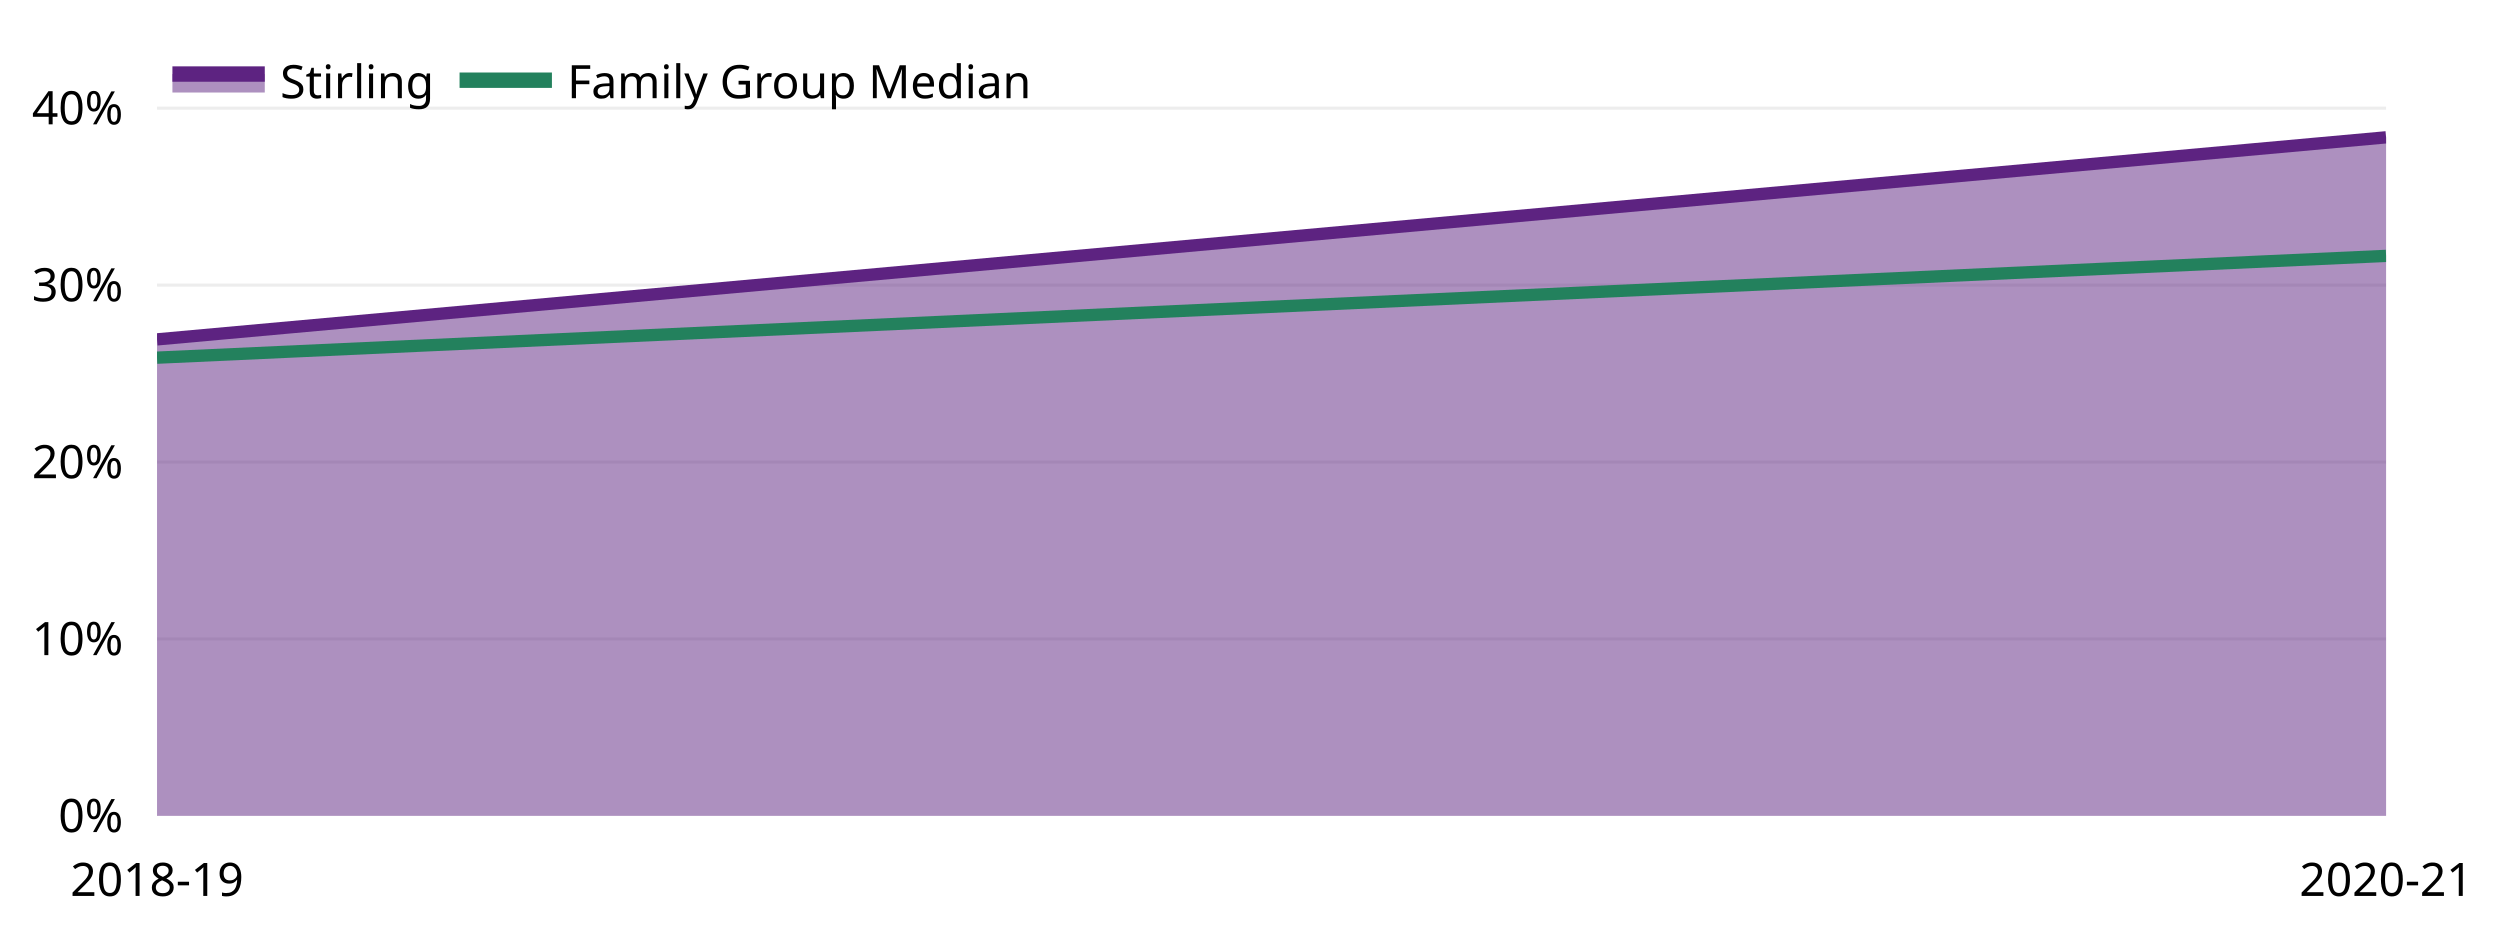
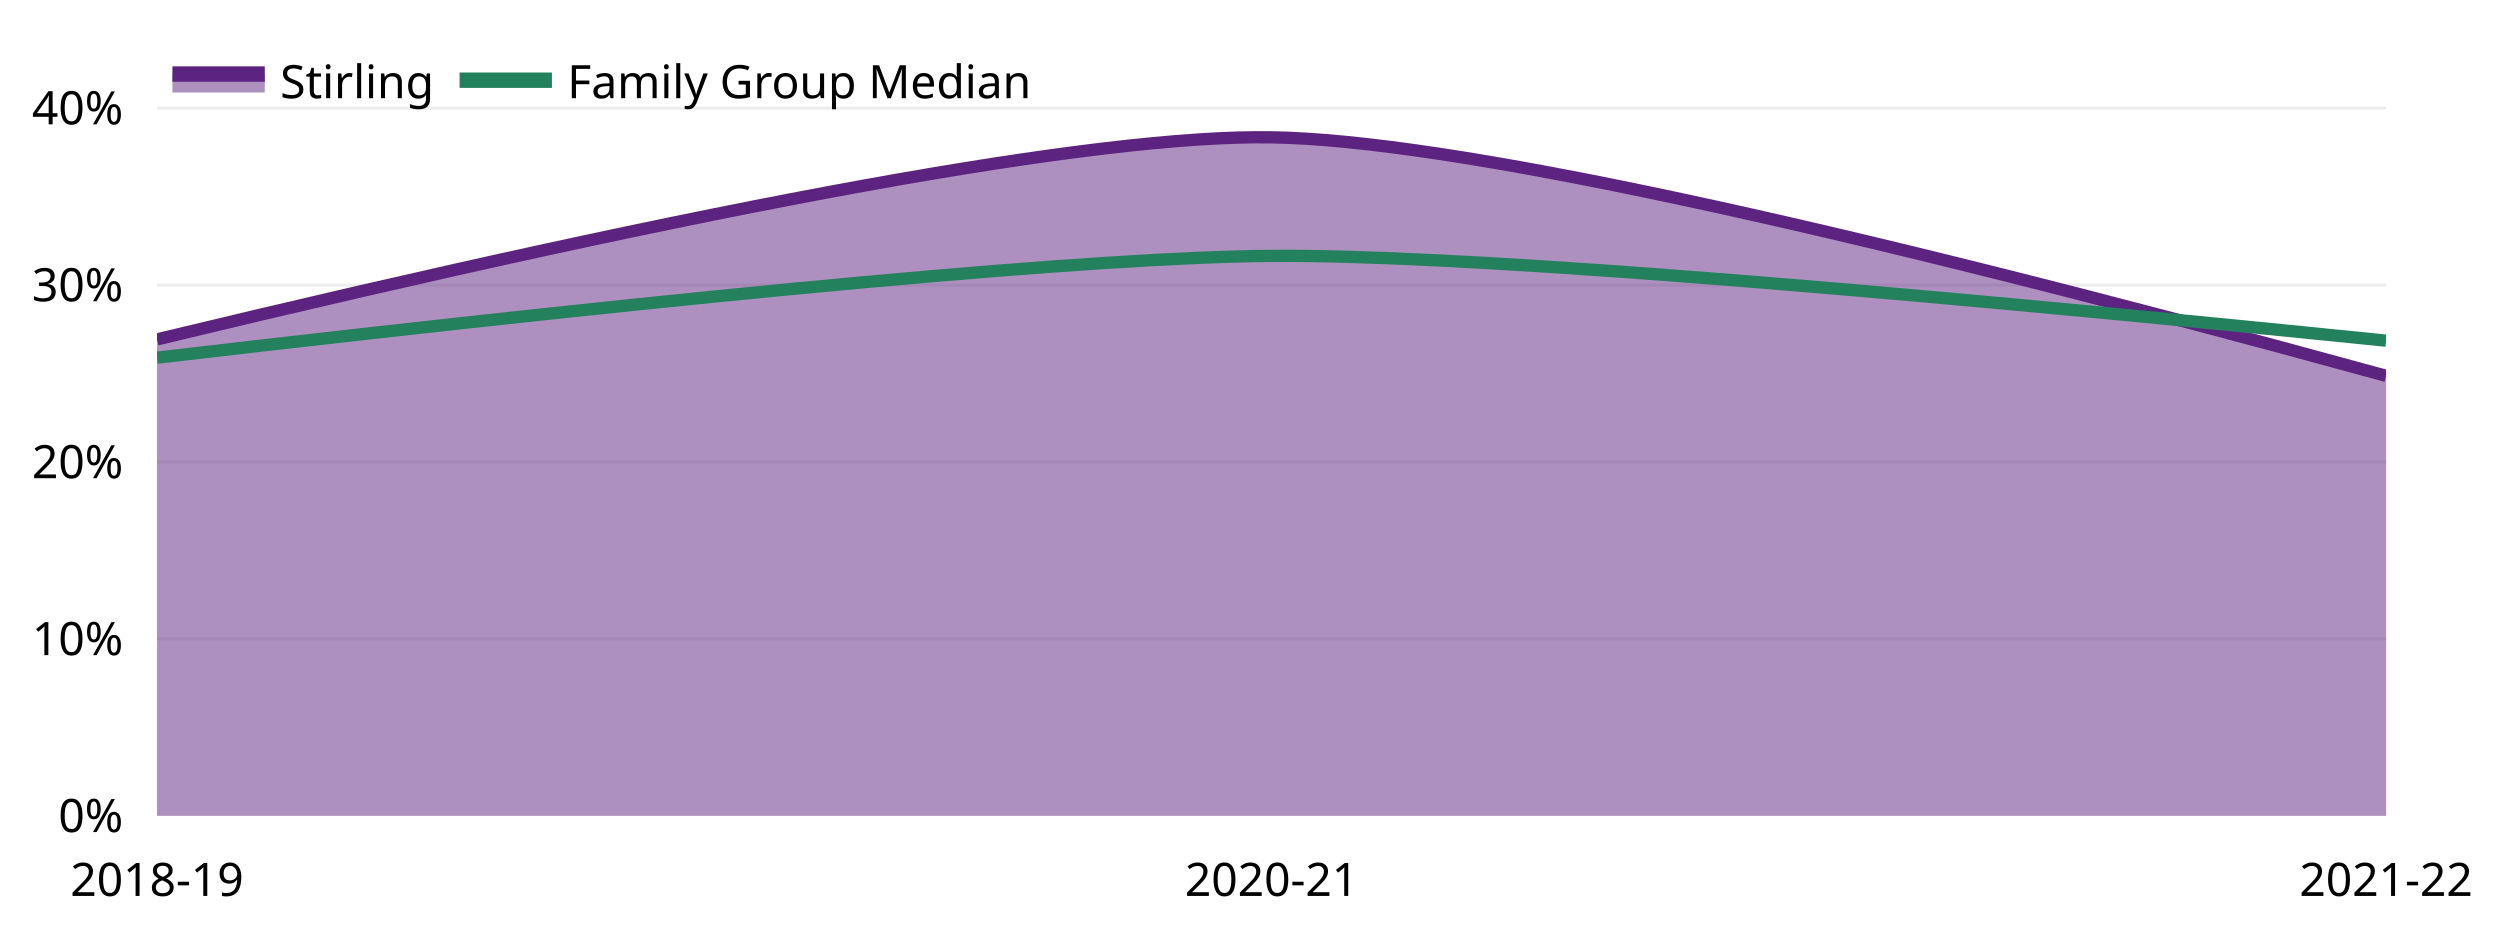
<svg xmlns="http://www.w3.org/2000/svg" class="main-svg" width="812" height="305" style="" viewBox="0 0 812 305">
  <rect x="0" y="0" width="812" height="305" style="fill: rgb(255, 255, 255); fill-opacity: 1;" />
-   <defs id="defs-bdc61a">
+   <defs id="defs-074b9b">
    <g class="clips">
-       <clipPath id="clipbdc61axyplot" class="plotclip">
+       <clipPath id="clip074b9bxyplot" class="plotclip">
        <rect width="724" height="232" />
      </clipPath>
-       <clipPath class="axesclip" id="clipbdc61ax">
+       <clipPath class="axesclip" id="clip074b9bx">
        <rect x="51" y="0" width="724" height="305" />
      </clipPath>
-       <clipPath class="axesclip" id="clipbdc61ay">
+       <clipPath class="axesclip" id="clip074b9by">
        <rect x="0" y="33" width="812" height="232" />
      </clipPath>
-       <clipPath class="axesclip" id="clipbdc61axy">
+       <clipPath class="axesclip" id="clip074b9bxy">
        <rect x="51" y="33" width="724" height="232" />
      </clipPath>
    </g>
    <g class="gradients" />
    <g class="patterns" />
  </defs>
  <g class="bglayer">
    <rect class="bg" x="41" y="23" width="744" height="252" style="fill: rgb(0, 0, 0); fill-opacity: 0; stroke-width: 0;" />
  </g>
  <g class="layer-below">
    <g class="imagelayer" />
    <g class="shapelayer" />
  </g>
  <g class="cartesianlayer">
    <g class="subplot xy">
      <g class="layer-subplot">
        <g class="shapelayer" />
        <g class="imagelayer" />
      </g>
      <g class="gridlayer">
-         <g class="x" />
+         <g class="x">
+           <path class="xgrid crisp" transform="translate(413,0)" d="M0,33v232" style="stroke: rgb(255, 255, 255); stroke-opacity: 1; stroke-width: 1px;" />
+         </g>
        <g class="y">
          <path class="ygrid crisp" transform="translate(0,207.53)" d="M51,0h724" style="stroke: rgb(237, 237, 237); stroke-opacity: 1; stroke-width: 1px;" />
          <path class="ygrid crisp" transform="translate(0,150.07)" d="M51,0h724" style="stroke: rgb(237, 237, 237); stroke-opacity: 1; stroke-width: 1px;" />
          <path class="ygrid crisp" transform="translate(0,92.6)" d="M51,0h724" style="stroke: rgb(237, 237, 237); stroke-opacity: 1; stroke-width: 1px;" />
          <path class="ygrid crisp" transform="translate(0,35.13)" d="M51,0h724" style="stroke: rgb(237, 237, 237); stroke-opacity: 1; stroke-width: 1px;" />
        </g>
      </g>
      <g class="zerolinelayer">
        <path class="yzl zl crisp" transform="translate(0,265)" d="M51,0h724" style="stroke: rgb(255, 255, 255); stroke-opacity: 1; stroke-width: 2px;" />
      </g>
      <path class="xlines-below" />
      <path class="ylines-below" />
      <g class="overlines-below" />
      <g class="xaxislayer-below" />
      <g class="yaxislayer-below" />
      <g class="overaxes-below" />
-       <g class="plot" transform="translate(51,33)" clip-path="url(#clipbdc61axyplot)">
+       <g class="plot" transform="translate(51,33)" clip-path="url(#clip074b9bxyplot)">
        <g class="scatterlayer mlayer">
-           <g class="trace scatter traceaa172b" style="stroke-miterlimit: 2;">
+           <g class="trace scatter tracef155b6" style="stroke-miterlimit: 2;">
            <g class="fills">
              <g>
-                 <path class="js-fill" d="M724,232L0,232L0,77.23L724,11.6" style="fill: rgb(93, 35, 129); fill-opacity: 0.5; stroke-width: 0;" />
+                 <path class="js-fill" d="M724,232L0,232L0,77.23Q277.66,10.27 362,11.6Q446.6,12.93 724,89.08" style="fill: rgb(93, 35, 129); fill-opacity: 0.5; stroke-width: 0;" />
              </g>
            </g>
            <g class="errorbars" />
            <g class="lines">
-               <path class="js-line" d="M0,77.23L724,11.6" style="vector-effect: non-scaling-stroke; fill: none; stroke: rgb(93, 35, 129); stroke-opacity: 1; stroke-width: 4px; opacity: 1;" />
+               <path class="js-line" d="M0,77.23Q277.66,10.27 362,11.6Q446.6,12.93 724,89.08" style="vector-effect: non-scaling-stroke; fill: none; stroke: rgb(93, 35, 129); stroke-opacity: 1; stroke-width: 4px; opacity: 1;" />
            </g>
            <g class="points" />
            <g class="text" />
          </g>
-           <g class="trace scatter tracef83db3" style="stroke-miterlimit: 2; opacity: 1;">
+           <g class="trace scatter trace697718" style="stroke-miterlimit: 2; opacity: 1;">
            <g class="fills" />
            <g class="errorbars" />
            <g class="lines">
-               <path class="js-line" d="M0,83.17L724,50.11" style="vector-effect: non-scaling-stroke; fill: none; stroke: rgb(35, 129, 93); stroke-opacity: 1; stroke-width: 4px; opacity: 1;" />
+               <path class="js-line" d="M0,83.17Q277.51,50.75 362,50.11Q446.44,49.47 724,77.65" style="vector-effect: non-scaling-stroke; fill: none; stroke: rgb(35, 129, 93); stroke-opacity: 1; stroke-width: 4px; opacity: 1;" />
            </g>
            <g class="points" />
            <g class="text" />
          </g>
        </g>
      </g>
      <g class="overplot" />
      <path class="xlines-above crisp" d="M0,0" style="fill: none;" />
      <path class="ylines-above crisp" d="M0,0" style="fill: none;" />
      <g class="overlines-above" />
      <g class="xaxislayer-above">
        <g class="xtick">
          <text text-anchor="middle" x="0" y="291" transform="translate(51,0)" style="font-family: 'Segoe UI Semibold'; font-size: 15px; fill: rgb(0, 0, 0); fill-opacity: 1; white-space: pre; opacity: 1;">2018-19</text>
        </g>
        <g class="xtick">
-           <text text-anchor="middle" x="0" y="291" transform="translate(775,0)" style="font-family: 'Segoe UI Semibold'; font-size: 15px; fill: rgb(0, 0, 0); fill-opacity: 1; white-space: pre; opacity: 1;">2020-21</text>
+           <text text-anchor="middle" x="0" y="291" transform="translate(413,0)" style="font-family: 'Segoe UI Semibold'; font-size: 15px; fill: rgb(0, 0, 0); fill-opacity: 1; white-space: pre; opacity: 1;">2020-21</text>
+         </g>
+         <g class="xtick">
+           <text text-anchor="middle" x="0" y="291" transform="translate(775,0)" style="font-family: 'Segoe UI Semibold'; font-size: 15px; fill: rgb(0, 0, 0); fill-opacity: 1; white-space: pre; opacity: 1;">2021-22</text>
        </g>
      </g>
      <g class="yaxislayer-above">
        <g class="ytick">
          <text text-anchor="end" x="40" y="5.25" transform="translate(0,265)" style="font-family: 'Segoe UI Semibold'; font-size: 15px; fill: rgb(0, 0, 0); fill-opacity: 1; white-space: pre; opacity: 1;">0%</text>
        </g>
        <g class="ytick">
          <text text-anchor="end" x="40" y="5.25" style="font-family: 'Segoe UI Semibold'; font-size: 15px; fill: rgb(0, 0, 0); fill-opacity: 1; white-space: pre; opacity: 1;" transform="translate(0,207.53)">10%</text>
        </g>
        <g class="ytick">
          <text text-anchor="end" x="40" y="5.25" style="font-family: 'Segoe UI Semibold'; font-size: 15px; fill: rgb(0, 0, 0); fill-opacity: 1; white-space: pre; opacity: 1;" transform="translate(0,150.07)">20%</text>
        </g>
        <g class="ytick">
          <text text-anchor="end" x="40" y="5.25" style="font-family: 'Segoe UI Semibold'; font-size: 15px; fill: rgb(0, 0, 0); fill-opacity: 1; white-space: pre; opacity: 1;" transform="translate(0,92.6)">30%</text>
        </g>
        <g class="ytick">
          <text text-anchor="end" x="40" y="5.25" style="font-family: 'Segoe UI Semibold'; font-size: 15px; fill: rgb(0, 0, 0); fill-opacity: 1; white-space: pre; opacity: 1;" transform="translate(0,35.13)">40%</text>
        </g>
      </g>
      <g class="overaxes-above" />
    </g>
  </g>
  <g class="polarlayer" />
  <g class="smithlayer" />
  <g class="ternarylayer" />
  <g class="geolayer" />
  <g class="funnelarealayer" />
  <g class="pielayer" />
  <g class="iciclelayer" />
  <g class="treemaplayer" />
  <g class="sunburstlayer" />
  <g class="glimages" />
-   <defs id="topdefs-bdc61a">
+   <defs id="topdefs-074b9b">
    <g class="clips" />
-     <clipPath id="legendbdc61a">
+     <clipPath id="legend074b9b">
      <rect width="285" height="33" x="0" y="0" />
    </clipPath>
  </defs>
  <g class="layer-above">
    <g class="imagelayer" />
    <g class="shapelayer" />
  </g>
  <g class="infolayer">
    <g class="legend" pointer-events="all" transform="translate(51,9.8)">
      <rect class="bg" shape-rendering="crispEdges" width="285" height="33" x="0" y="0" style="stroke: rgb(68, 68, 68); stroke-opacity: 1; fill: rgb(0, 0, 0); fill-opacity: 0; stroke-width: 0px;" />
-       <g class="scrollbox" transform="" clip-path="url(#legendbdc61a)">
+       <g class="scrollbox" transform="" clip-path="url(#legend074b9b)">
        <g class="groups">
          <g class="traces" transform="translate(0,16.25)" style="opacity: 1;">
            <text class="legendtext" text-anchor="start" x="40" y="5.85" style="font-family: 'Segoe UI Semibold'; font-size: 15px; fill: rgb(0, 0, 0); fill-opacity: 1; white-space: pre;">Stirling</text>
            <g class="layers">
              <g class="legendfill">
                <path class="js-fill" d="M5,-2h30v6h-30z" style="stroke-width: 0; fill: rgb(93, 35, 129); fill-opacity: 0.5;" />
              </g>
              <g class="legendlines">
                <path class="js-line" d="M5,-2h30" style="fill: none; stroke: rgb(93, 35, 129); stroke-opacity: 1; stroke-width: 5px;" />
              </g>
              <g class="legendsymbols">
                <g class="legendpoints" />
              </g>
            </g>
            <rect class="legendtoggle" x="0" y="-11.25" width="90.766" height="22.5" style="fill: rgb(0, 0, 0); fill-opacity: 0;" />
          </g>
          <g class="traces" transform="translate(93.26562,16.25)" style="opacity: 1;">
            <text class="legendtext" text-anchor="start" x="40" y="5.85" style="font-family: 'Segoe UI Semibold'; font-size: 15px; fill: rgb(0, 0, 0); fill-opacity: 1; white-space: pre;">Family Group Median</text>
            <g class="layers" style="opacity: 1;">
              <g class="legendfill" />
              <g class="legendlines">
                <path class="js-line" d="M5,0h30" style="fill: none; stroke: rgb(35, 129, 93); stroke-opacity: 1; stroke-width: 5px;" />
              </g>
              <g class="legendsymbols">
                <g class="legendpoints" />
              </g>
            </g>
            <rect class="legendtoggle" x="0" y="-11.25" width="188.609" height="22.5" style="fill: rgb(0, 0, 0); fill-opacity: 0;" />
          </g>
        </g>
      </g>
      <rect class="scrollbar" rx="20" ry="3" width="0" height="0" x="0" y="0" style="fill: rgb(128, 139, 164); fill-opacity: 1;" />
    </g>
    <g class="g-gtitle" />
    <g class="g-xtitle" />
    <g class="g-ytitle" />
  </g>
</svg>
